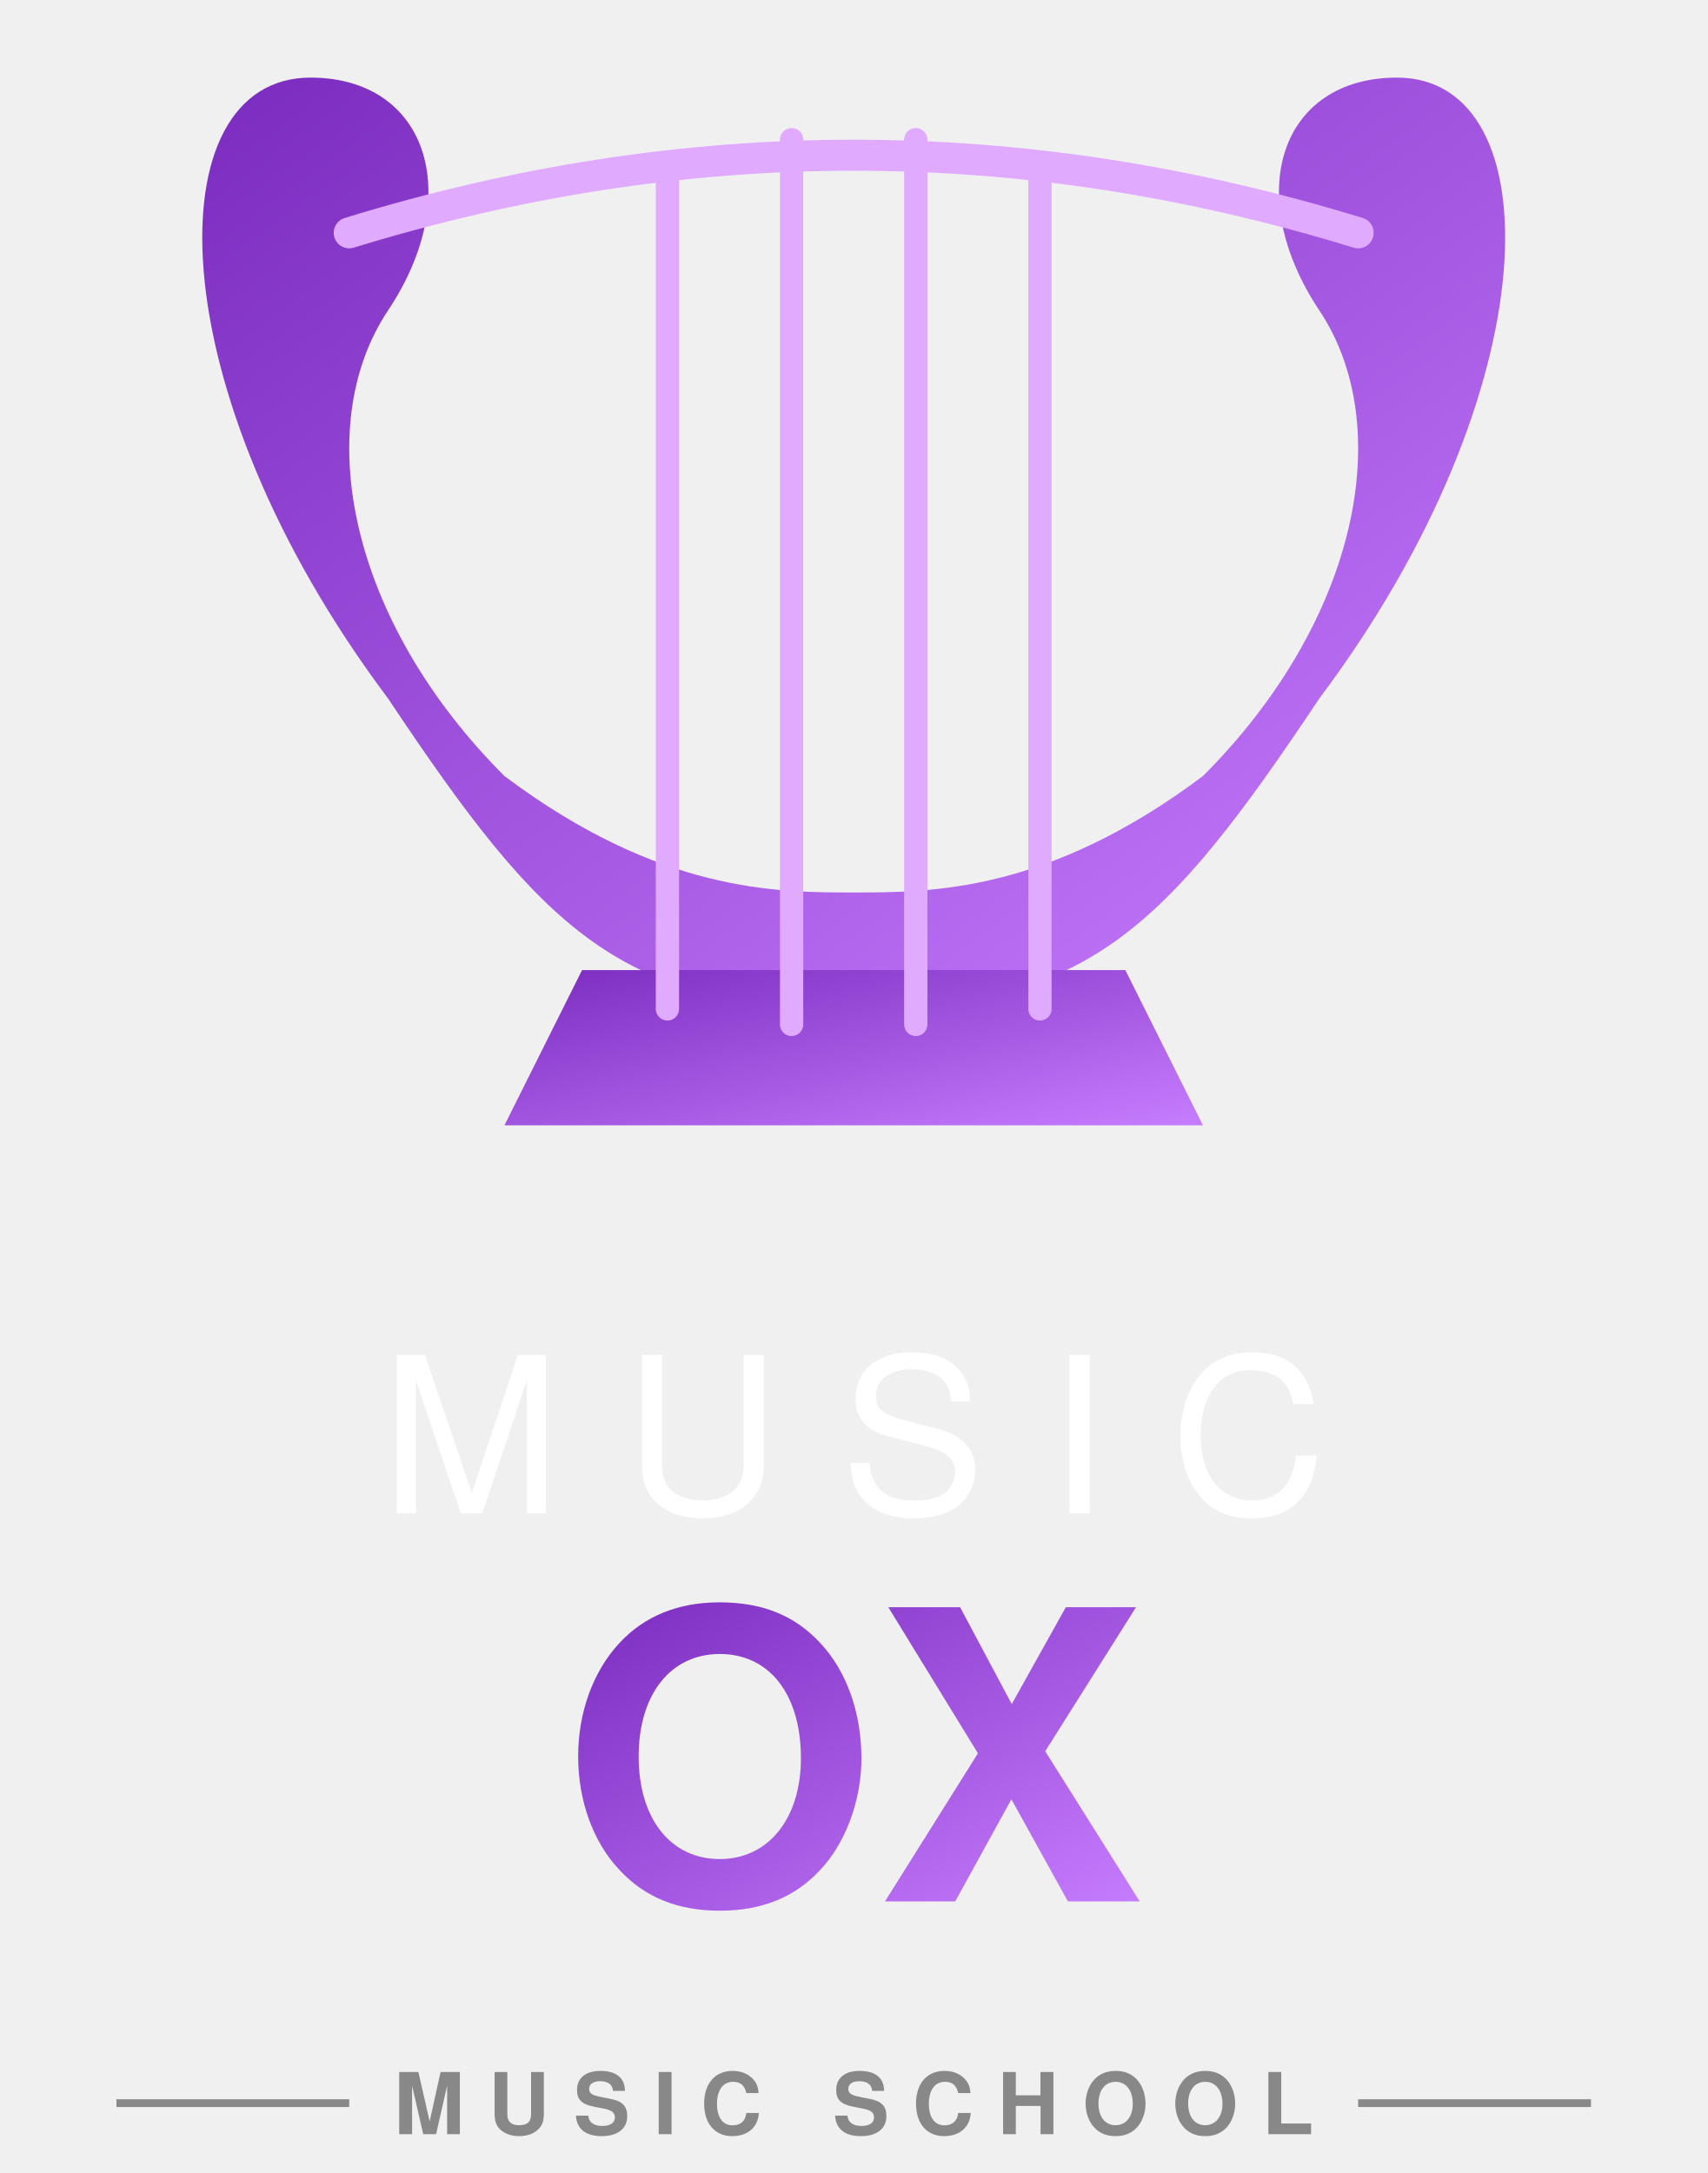
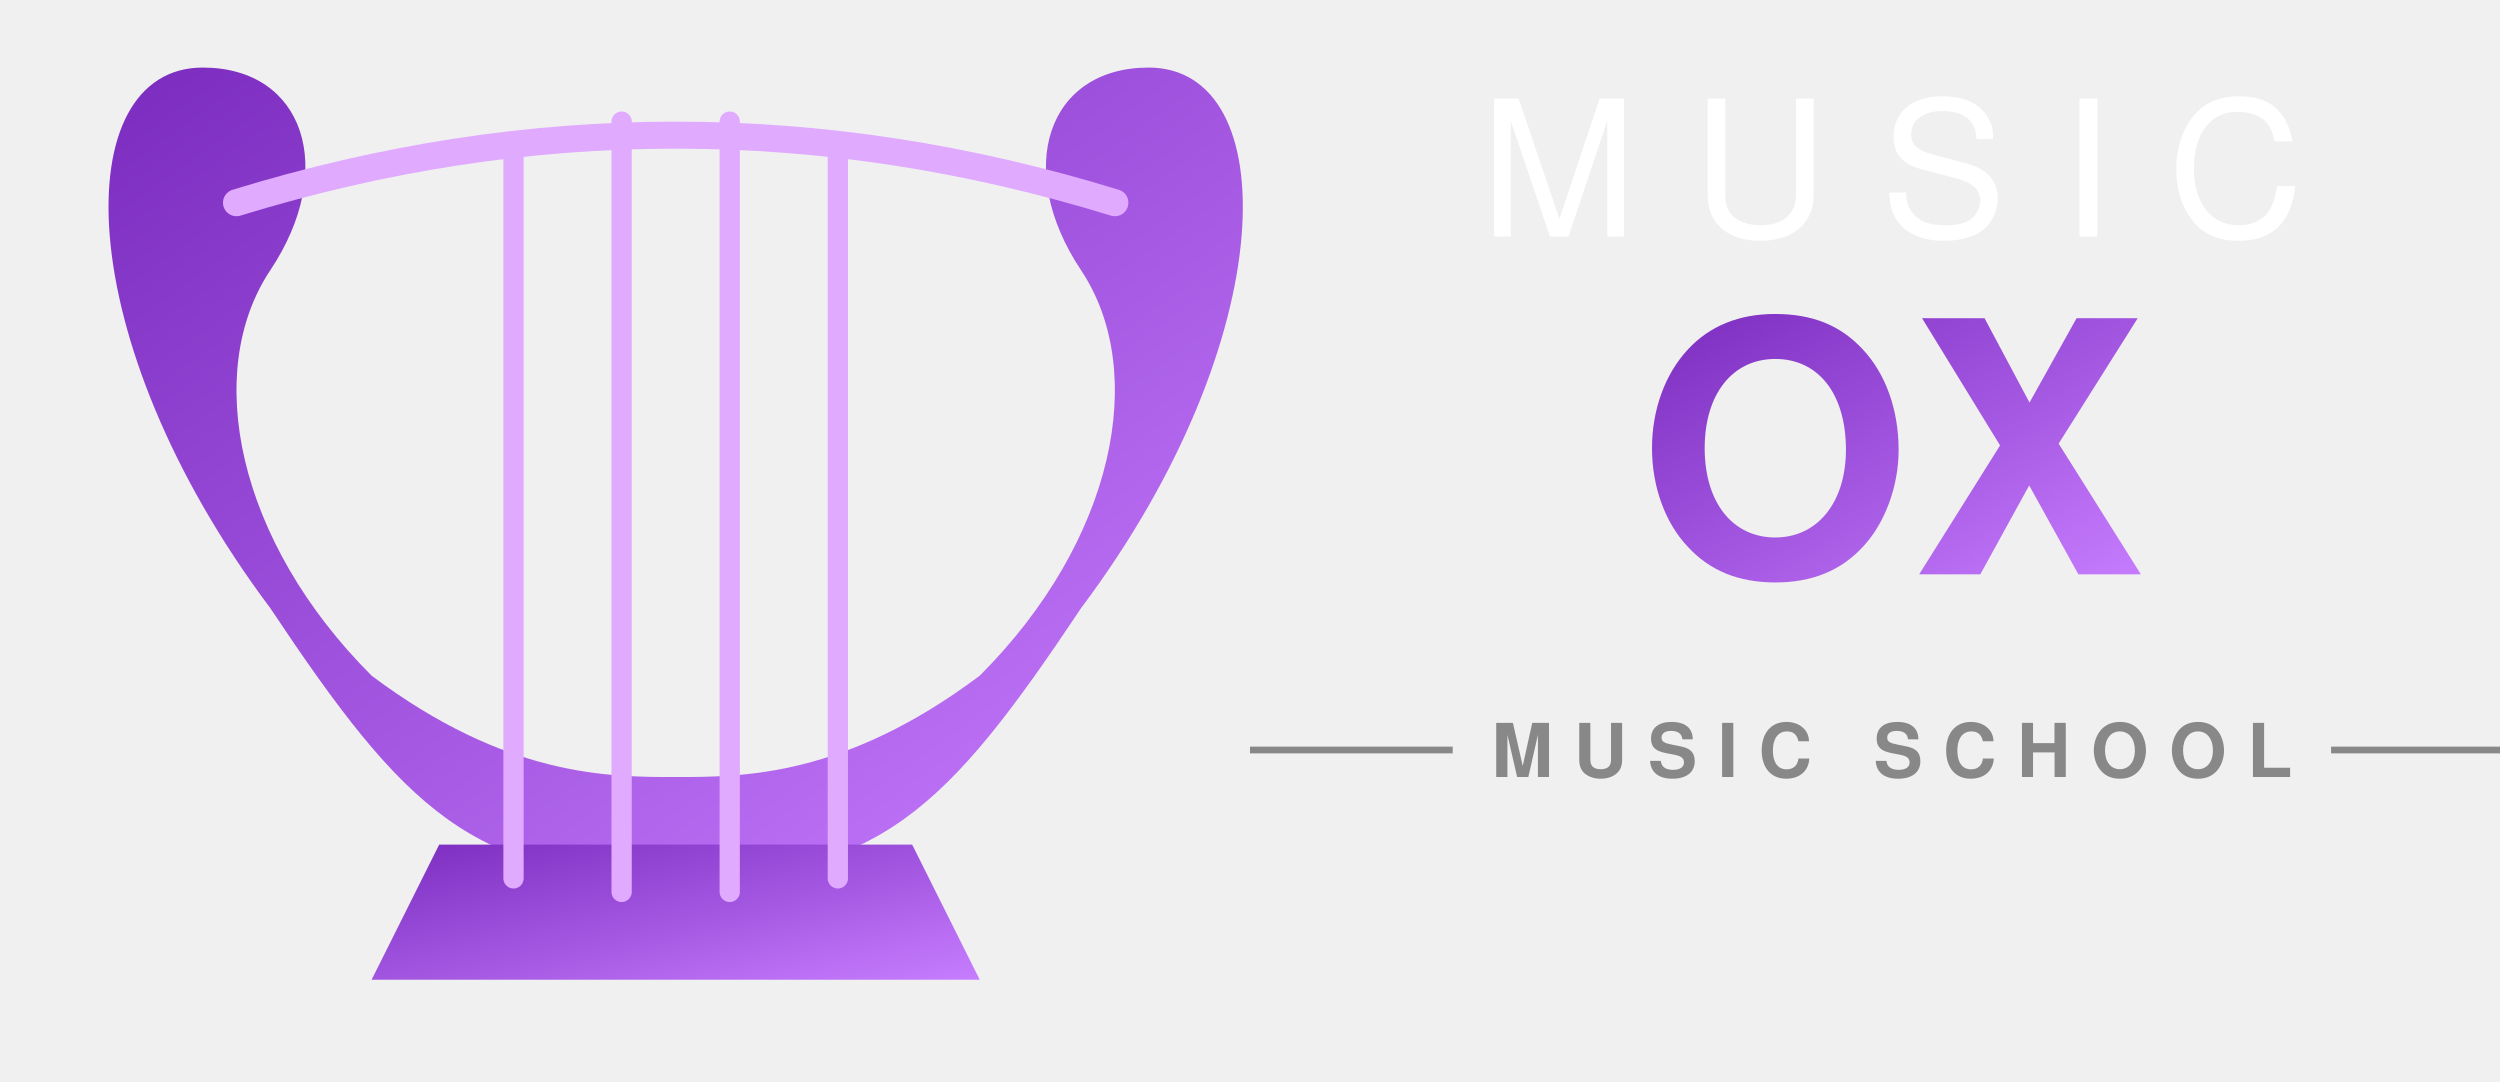
- <svg xmlns="http://www.w3.org/2000/svg" viewBox="90 110 220 280" width="100%" height="100%">
+ <svg xmlns="http://www.w3.org/2000/svg" viewBox="50 150 370 160" width="100%" height="100%">
  <defs>
    <linearGradient id="lyreGrad" x1="0%" y1="0%" x2="100%" y2="100%">
      <stop offset="0%" stop-color="#7B2CBF" />
      <stop offset="100%" stop-color="#C77DFF" />
    </linearGradient>
  </defs>
-   <path d="M 130 120 C 110 120, 110 160, 140 200 C 160 230, 170 240, 200 240 C 230 240, 240 230, 260 200 C 290 160, 290 120, 270 120 C 255 120, 250 135, 260 150 C 270 165, 265 190, 245 210 C 225 225, 210 225, 200 225 C 190 225, 175 225, 155 210 C 135 190, 130 165, 140 150 C 150 135, 145 120, 130 120 Z" fill="url(#lyreGrad)" />
-   <path d="M 165 235 L 235 235 L 245 255 L 155 255 Z" fill="url(#lyreGrad)" />
-   <path d="M 135 140 Q 200 120 265 140" fill="none" stroke="#E0AAFF" stroke-width="4" stroke-linecap="round" />
-   <line x1="176" y1="133" x2="176" y2="240" stroke="#E0AAFF" stroke-width="3" stroke-linecap="round" />
-   <line x1="192" y1="128" x2="192" y2="242" stroke="#E0AAFF" stroke-width="3" stroke-linecap="round" />
-   <line x1="208" y1="128" x2="208" y2="242" stroke="#E0AAFF" stroke-width="3" stroke-linecap="round" />
-   <line x1="224" y1="133" x2="224" y2="240" stroke="#E0AAFF" stroke-width="3" stroke-linecap="round" />
-   <text x="200" y="305" font-family="'Segoe UI', Helvetica, sans-serif" font-size="28" font-weight="300" fill="#FFFFFF" text-anchor="middle" letter-spacing="8">MUSIC</text>
-   <text x="200" y="355" font-family="'Segoe UI', Helvetica, sans-serif" font-size="52" font-weight="900" fill="url(#lyreGrad)" text-anchor="middle" letter-spacing="2">OX</text>
-   <text x="200" y="385" font-family="'Segoe UI', Helvetica, sans-serif" font-size="11" font-weight="600" fill="#888888" text-anchor="middle" letter-spacing="3">MUSIC SCHOOL</text>
-   <line x1="265" y1="381" x2="295" y2="381" stroke="#888888" stroke-width="1" />
-   <line x1="105" y1="381" x2="135" y2="381" stroke="#888888" stroke-width="1" />
+   <g transform="translate(-50, 40)">
+     <path d="M 130 120 C 110 120, 110 160, 140 200 C 160 230, 170 240, 200 240 C 230 240, 240 230, 260 200 C 290 160, 290 120, 270 120 C 255 120, 250 135, 260 150 C 270 165, 265 190, 245 210 C 225 225, 210 225, 200 225 C 190 225, 175 225, 155 210 C 135 190, 130 165, 140 150 C 150 135, 145 120, 130 120 Z" fill="url(#lyreGrad)" />
+     <path d="M 165 235 L 235 235 L 245 255 L 155 255 Z" fill="url(#lyreGrad)" />
+     <path d="M 135 140 Q 200 120 265 140" fill="none" stroke="#E0AAFF" stroke-width="4" stroke-linecap="round" />
+     <line x1="176" y1="133" x2="176" y2="240" stroke="#E0AAFF" stroke-width="3" stroke-linecap="round" />
+     <line x1="192" y1="128" x2="192" y2="242" stroke="#E0AAFF" stroke-width="3" stroke-linecap="round" />
+     <line x1="208" y1="128" x2="208" y2="242" stroke="#E0AAFF" stroke-width="3" stroke-linecap="round" />
+     <line x1="224" y1="133" x2="224" y2="240" stroke="#E0AAFF" stroke-width="3" stroke-linecap="round" />
+   </g>
+   <g transform="translate(130, -120)">
+     <text x="200" y="305" font-family="'Segoe UI', Helvetica, sans-serif" font-size="28" font-weight="300" fill="#FFFFFF" text-anchor="middle" letter-spacing="8">MUSIC</text>
+     <text x="200" y="355" font-family="'Segoe UI', Helvetica, sans-serif" font-size="52" font-weight="900" fill="url(#lyreGrad)" text-anchor="middle" letter-spacing="2">OX</text>
+     <text x="200" y="385" font-family="'Segoe UI', Helvetica, sans-serif" font-size="11" font-weight="600" fill="#888888" text-anchor="middle" letter-spacing="3">MUSIC SCHOOL</text>
+     <line x1="265" y1="381" x2="295" y2="381" stroke="#888888" stroke-width="1" />
+     <line x1="105" y1="381" x2="135" y2="381" stroke="#888888" stroke-width="1" />
+   </g>
</svg>
